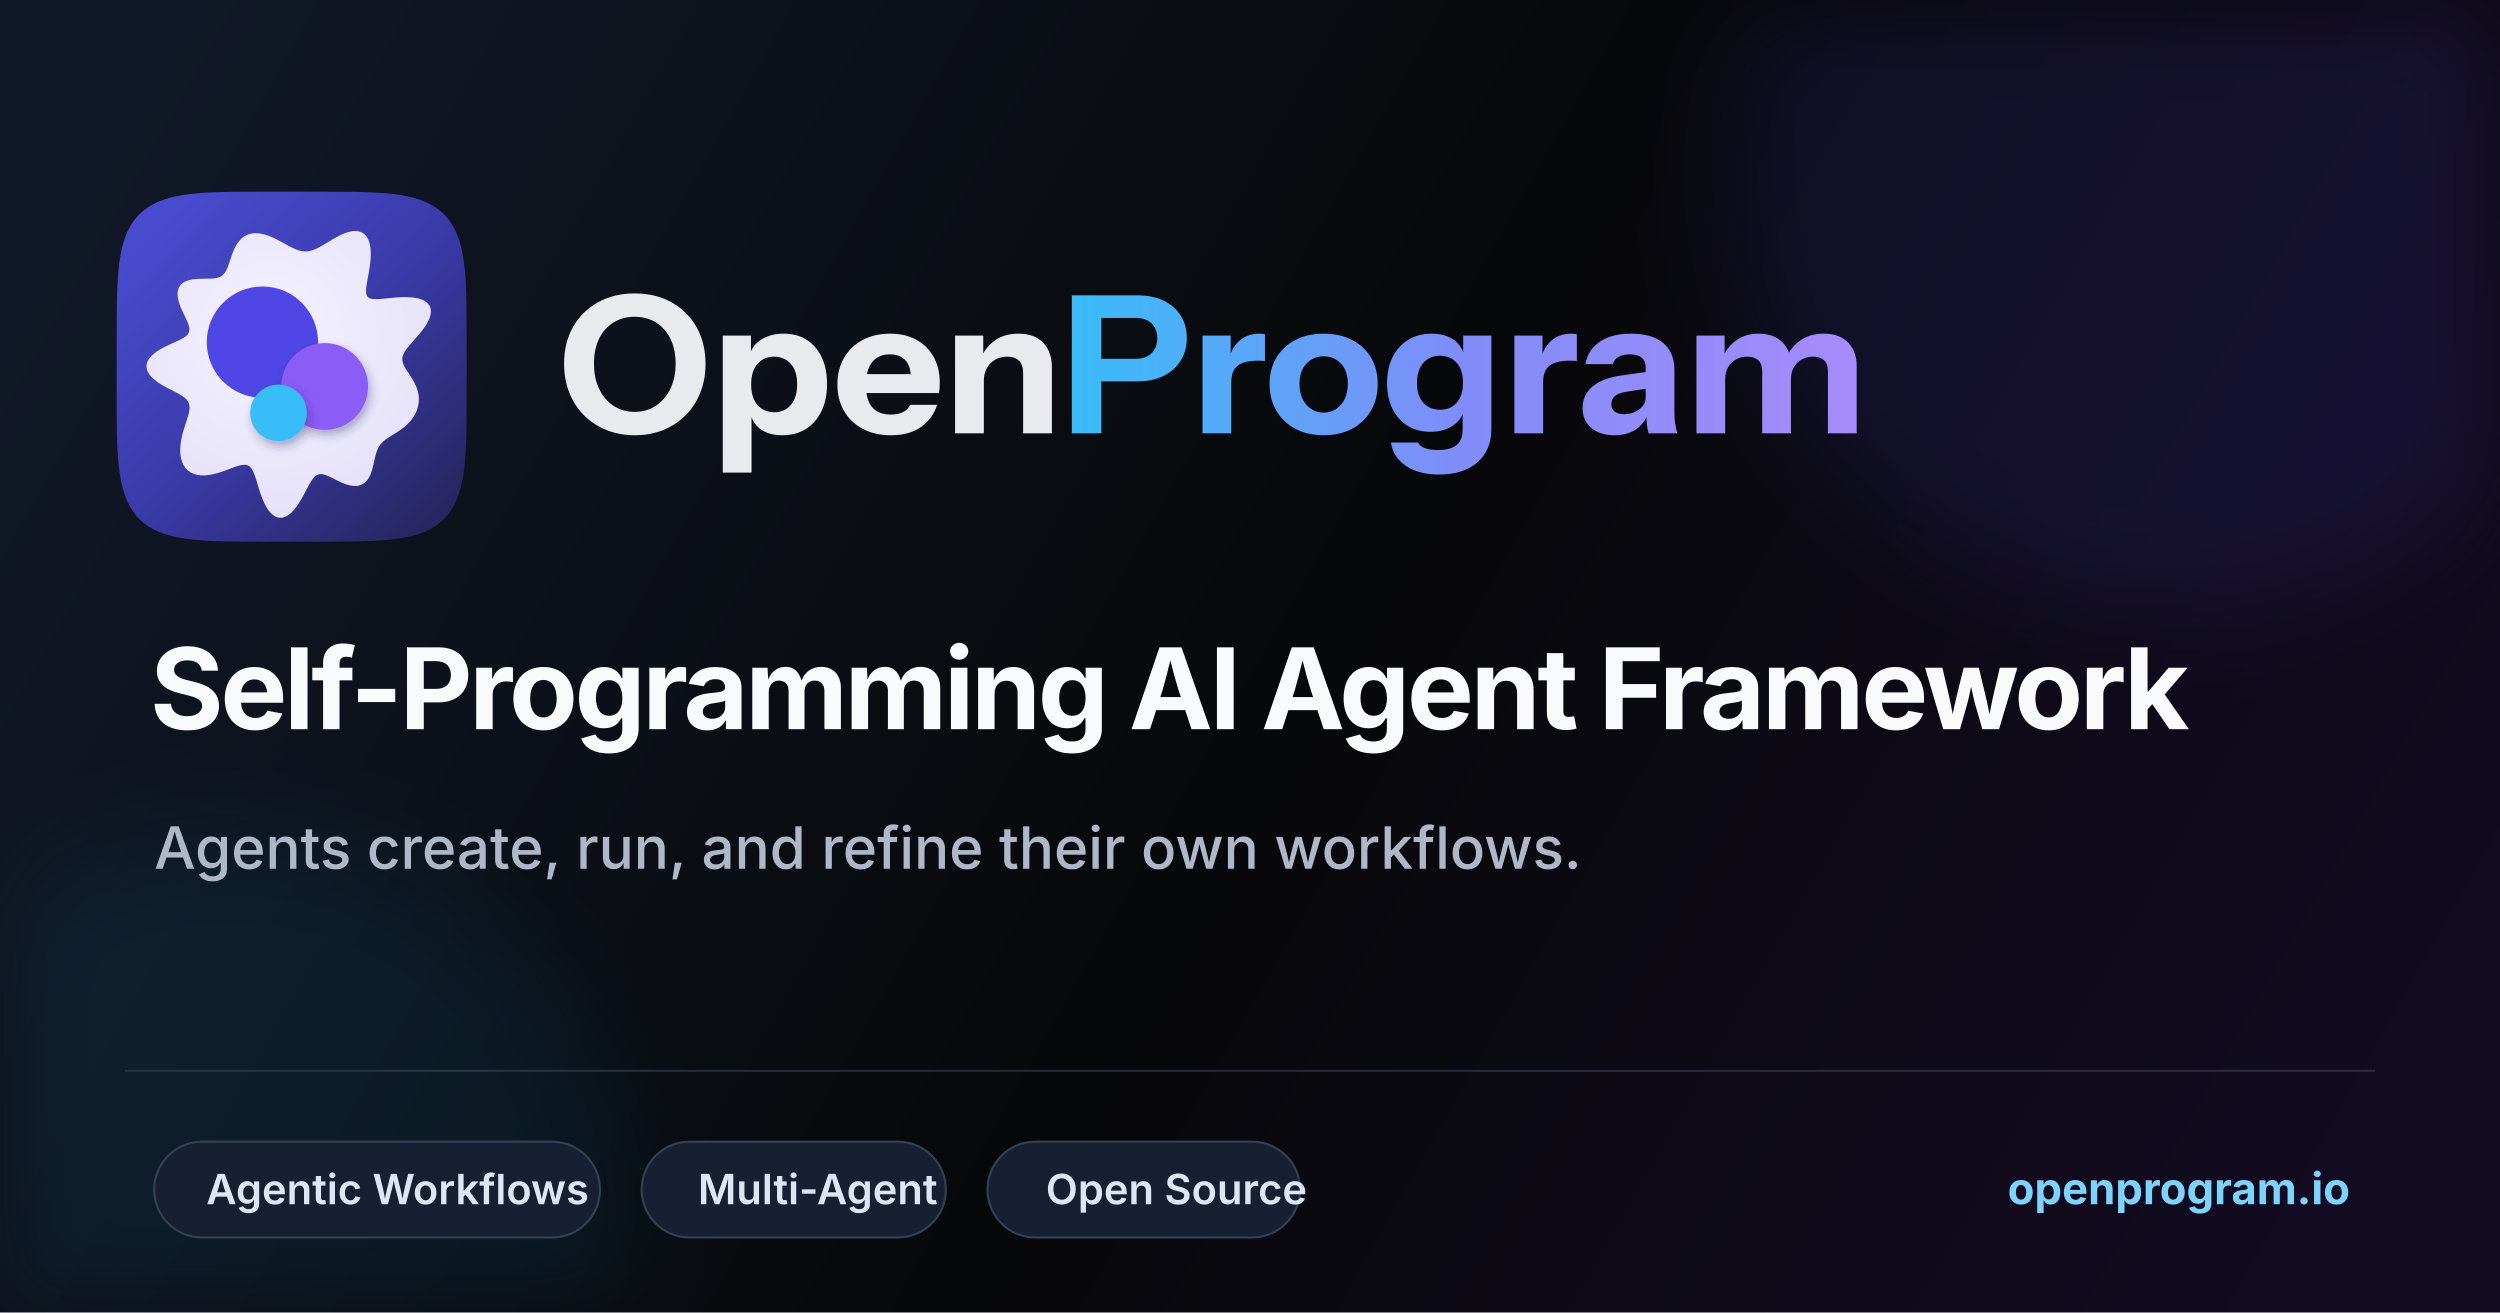
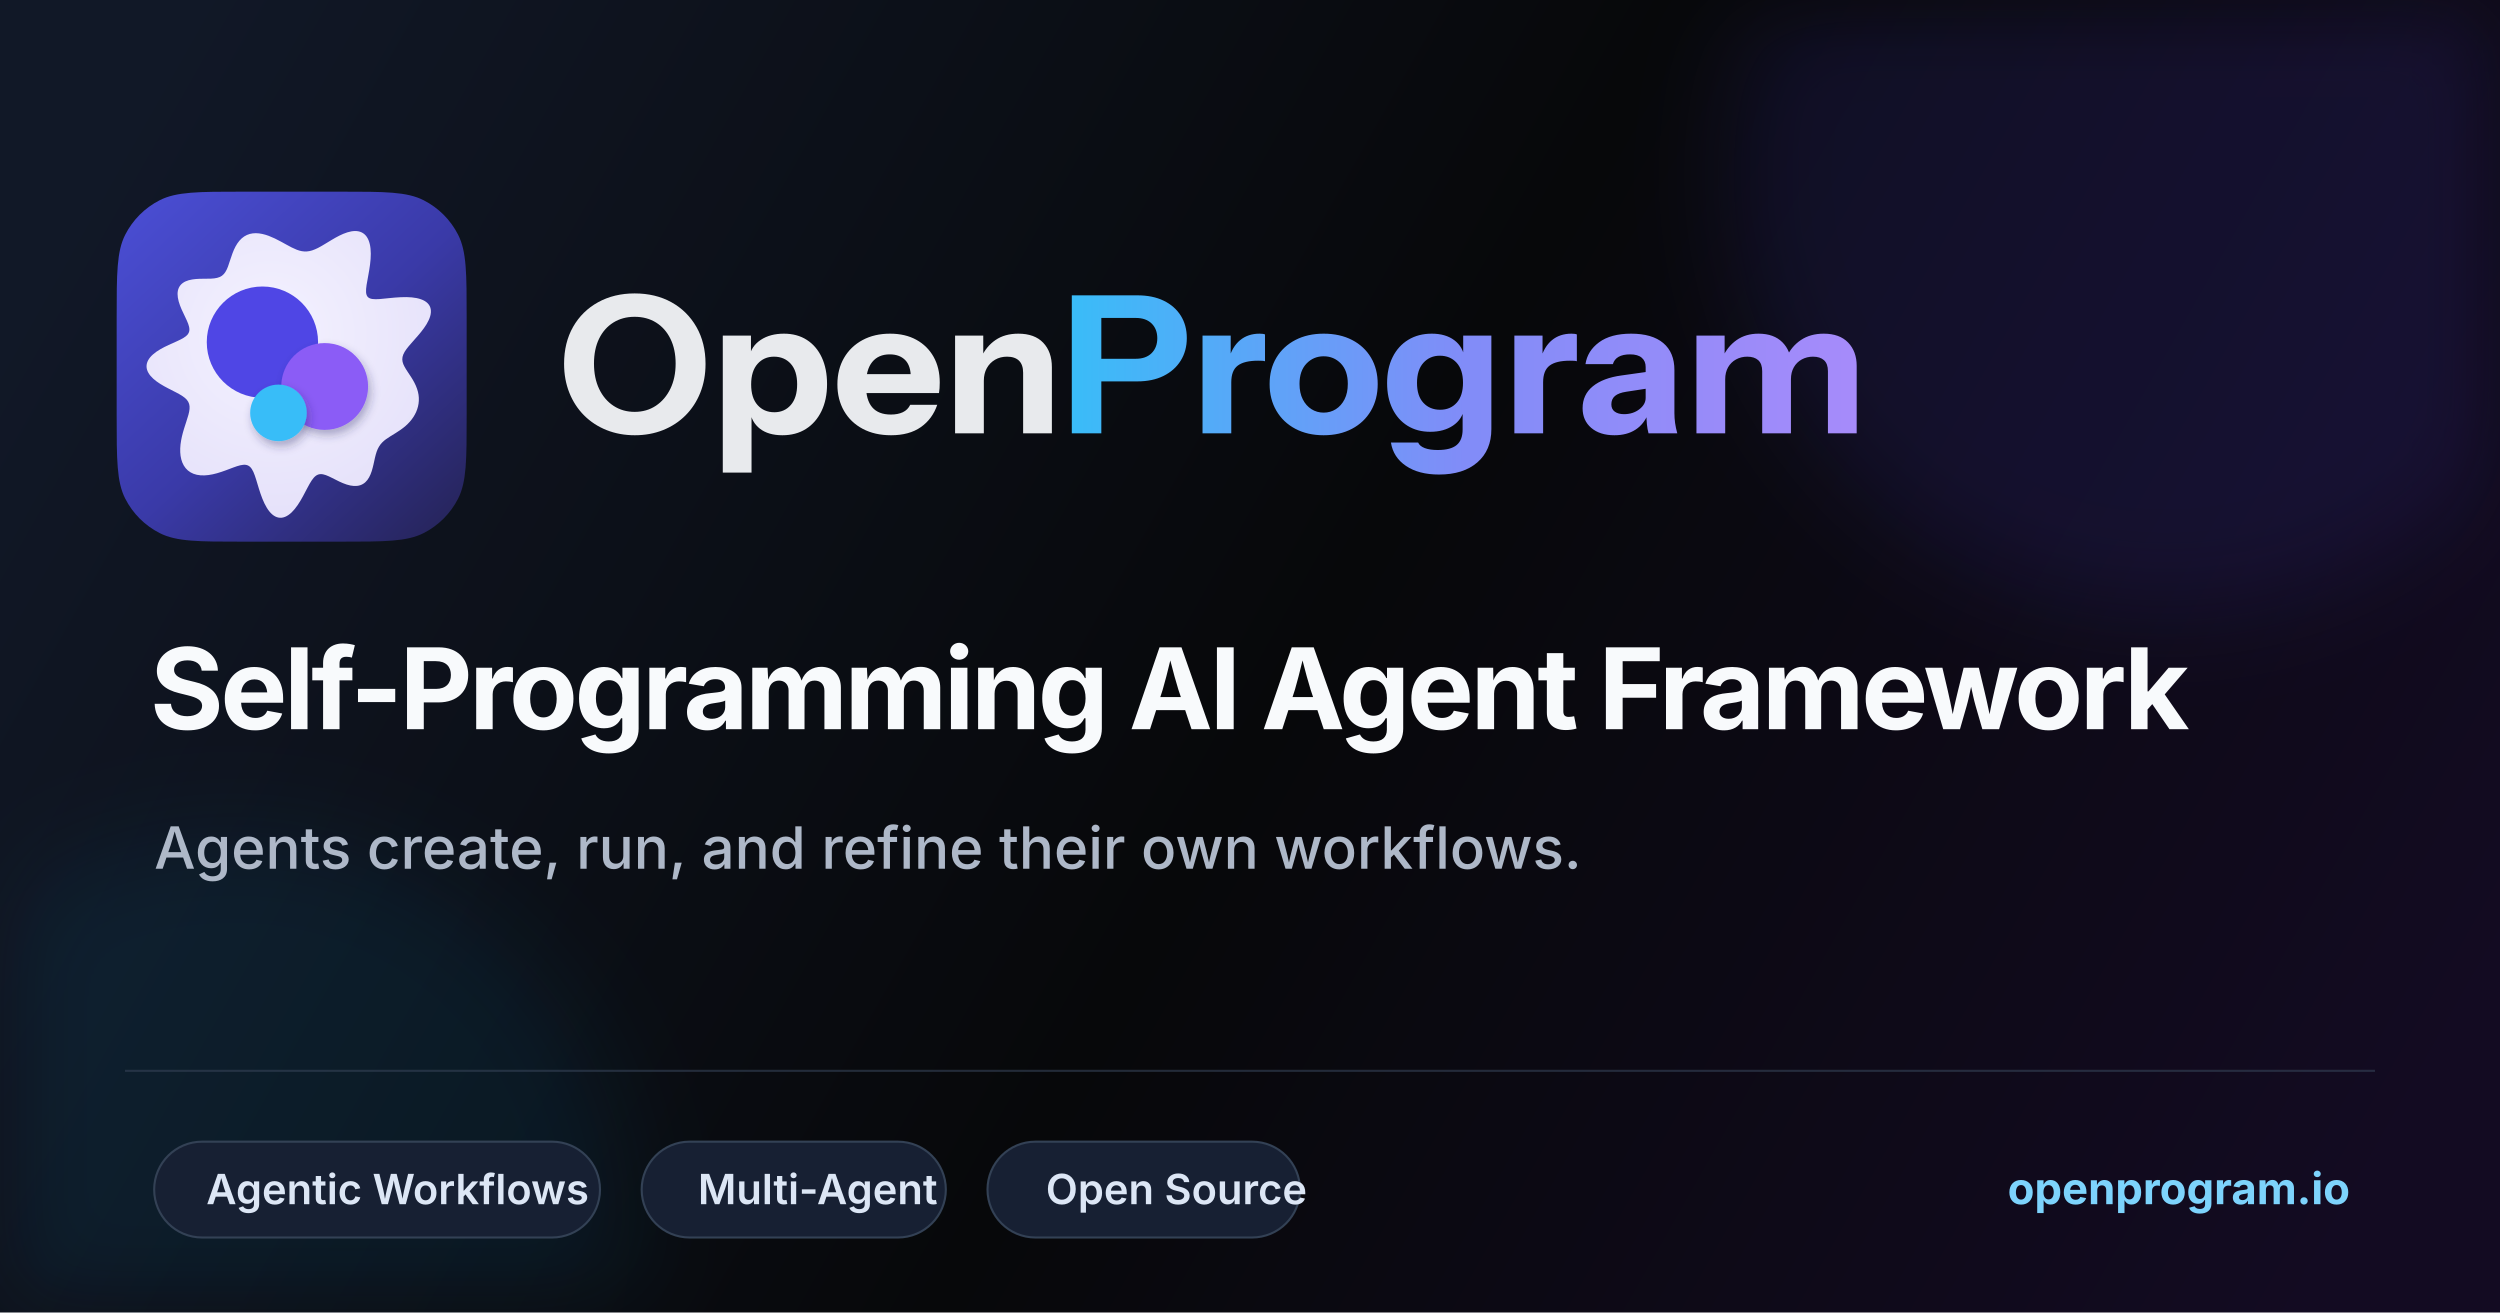
<svg xmlns="http://www.w3.org/2000/svg" width="1200" height="630" viewBox="0 0 1200 630" role="img" aria-labelledby="title desc">
  <defs>
    <linearGradient id="bg" x1="80" y1="20" x2="1120" y2="610" gradientUnits="userSpaceOnUse">
      <stop stop-color="#111827" />
      <stop offset="0.52" stop-color="#07080A" />
      <stop offset="1" stop-color="#130B22" />
    </linearGradient>
    <filter id="glow" x="-50%" y="-50%" width="200%" height="200%">
      <feGaussianBlur stdDeviation="24" />
    </filter>
    <linearGradient id="card-tile" x1="120" y1="90" x2="930" y2="960" gradientUnits="userSpaceOnUse">
      <stop offset="0" stop-color="#4B4FD6" />
      <stop offset="0.5" stop-color="#3A3AA8" />
      <stop offset="1" stop-color="#23214F" />
    </linearGradient>
    <radialGradient id="card-cell" cx="130.2" cy="160.1" r="85.6" gradientUnits="userSpaceOnUse">
      <stop offset="0" stop-color="#F4F2FF" />
      <stop offset="1" stop-color="#E6E2FA" />
    </radialGradient>
    <filter id="card-ds" x="-40%" y="-40%" width="180%" height="180%">
      <feDropShadow dx="1.22" dy="2.45" stdDeviation="2.24" flood-color="#2a2560" flood-opacity="0.35" />
    </filter>
    <linearGradient id="card-wm" x1="509.9" y1="0" x2="896.2" y2="0" gradientUnits="userSpaceOnUse">
      <stop offset="0" stop-color="#38BDF8" />
      <stop offset="0.5" stop-color="#818CF8" />
      <stop offset="1" stop-color="#A78BFA" />
    </linearGradient>
  </defs>
  <rect width="1200" height="630" fill="url(#bg)" />
  <circle cx="1040" cy="84" r="210" fill="#4F46E5" opacity="0.12" filter="url(#glow)" />
  <circle cx="112" cy="590" r="190" fill="#0EA5E9" opacity="0.08" filter="url(#glow)" />
  <path d="M60 514H1140" stroke="#334155" opacity="0.62" />
-   <path d="M924.0 512.0 L923.9 624.8 L923.5 660.9 L922.9 687.0 L922.0 708.2 L920.8 726.3 L919.4 742.2 L917.7 756.5 L915.8 769.6 L913.6 781.5 L911.2 792.6 L908.4 802.8 L905.4 812.4 L902.1 821.4 L898.5 829.8 L894.7 837.7 L890.5 845.1 L886.0 852.1 L881.2 858.7 L876.1 864.9 L870.7 870.7 L864.9 876.1 L858.7 881.2 L852.1 886.0 L845.1 890.5 L837.7 894.7 L829.8 898.5 L821.4 902.1 L812.4 905.4 L802.8 908.4 L792.6 911.2 L781.5 913.6 L769.6 915.8 L756.5 917.7 L742.2 919.4 L726.3 920.8 L708.2 922.0 L687.0 922.9 L660.9 923.5 L624.8 923.9 L512.0 924.0 L399.2 923.9 L363.1 923.5 L337.0 922.9 L315.8 922.0 L297.7 920.8 L281.8 919.4 L267.5 917.7 L254.4 915.8 L242.5 913.6 L231.4 911.2 L221.2 908.4 L211.6 905.4 L202.6 902.1 L194.2 898.5 L186.3 894.7 L178.9 890.5 L171.9 886.0 L165.3 881.2 L159.1 876.1 L153.3 870.7 L147.9 864.9 L142.8 858.7 L138.0 852.1 L133.5 845.1 L129.3 837.7 L125.5 829.8 L121.9 821.4 L118.6 812.4 L115.6 802.8 L112.8 792.6 L110.4 781.5 L108.2 769.6 L106.3 756.5 L104.6 742.2 L103.2 726.3 L102.0 708.2 L101.1 687.0 L100.5 660.9 L100.1 624.8 L100.0 512.0 L100.1 399.2 L100.5 363.1 L101.1 337.0 L102.0 315.8 L103.2 297.7 L104.6 281.8 L106.3 267.5 L108.2 254.4 L110.4 242.5 L112.8 231.4 L115.6 221.2 L118.6 211.6 L121.9 202.6 L125.5 194.2 L129.3 186.3 L133.5 178.9 L138.0 171.9 L142.8 165.3 L147.9 159.1 L153.3 153.3 L159.1 147.9 L165.3 142.8 L171.9 138.0 L178.9 133.5 L186.3 129.3 L194.2 125.5 L202.6 121.9 L211.6 118.6 L221.2 115.6 L231.4 112.8 L242.5 110.4 L254.4 108.2 L267.5 106.3 L281.8 104.6 L297.7 103.2 L315.8 102.0 L337.0 101.1 L363.1 100.5 L399.2 100.1 L512.0 100.0 L624.8 100.1 L660.9 100.5 L687.0 101.1 L708.2 102.0 L726.3 103.2 L742.2 104.6 L756.5 106.3 L769.6 108.2 L781.5 110.4 L792.6 112.8 L802.8 115.6 L812.4 118.6 L821.4 121.9 L829.8 125.5 L837.7 129.3 L845.1 133.5 L852.1 138.0 L858.7 142.8 L864.9 147.9 L870.7 153.3 L876.1 159.1 L881.2 165.3 L886.0 171.9 L890.5 178.9 L894.7 186.3 L898.5 194.2 L902.1 202.6 L905.4 211.6 L908.4 221.2 L911.2 231.4 L913.6 242.5 L915.8 254.4 L917.7 267.5 L919.4 281.8 L920.8 297.7 L922.0 315.8 L922.9 337.0 L923.5 363.1 L923.9 399.2Z" transform="translate(35.612 71.612) scale(0.20388)" fill="url(#card-tile)" />
+   <path d="M627.36 100c103.83 0 155.75 0 195.41 20.21a185.4 185.4 0 0 1 81.02 81.02c20.21 39.66 20.21 91.58 20.21 195.41L924 627.36c0 103.83 0 155.75 -20.21 195.41a185.4 185.4 0 0 1 -81.02 81.02c-39.66 20.21 -91.58 20.21 -195.41 20.21L396.64 924c-103.83 0 -155.75 0 -195.41 -20.21a185.4 185.4 0 0 1 -81.02 -81.02c-20.21 -39.66 -20.21 -91.58 -20.21 -195.41L100 396.64c0 -103.83 0 -155.75 20.21 -195.41a185.4 185.4 0 0 1 81.02 -81.02c39.66 -20.21 91.58 -20.21 195.41 -20.21Z" transform="translate(35.612 71.612) scale(0.20388)" fill="url(#card-tile)" />
  <path d="M202.08 159.37C201.09 160.60 200.04 161.79 199.04 162.91C198.04 164.03 197.09 165.09 196.27 166.08C195.45 167.07 194.75 167.99 194.23 168.86C193.72 169.73 193.37 170.55 193.21 171.34C193.05 172.14 193.07 172.91 193.24 173.68C193.41 174.44 193.73 175.21 194.16 176.00C194.58 176.79 195.09 177.59 195.65 178.43C196.20 179.26 196.79 180.13 197.36 181.02C197.93 181.91 198.47 182.83 198.95 183.76C199.44 184.70 199.85 185.65 200.18 186.61C200.51 187.57 200.75 188.54 200.90 189.50C201.04 190.46 201.09 191.42 201.04 192.36C201.00 193.30 200.86 194.22 200.64 195.12C200.42 196.02 200.12 196.90 199.75 197.75C199.37 198.59 198.93 199.41 198.41 200.20C197.90 200.98 197.33 201.73 196.70 202.44C196.07 203.15 195.39 203.82 194.67 204.46C193.94 205.09 193.17 205.68 192.38 206.24C191.60 206.80 190.78 207.33 189.97 207.83C189.16 208.34 188.35 208.82 187.57 209.31C186.78 209.79 186.03 210.27 185.33 210.78C184.63 211.30 183.99 211.83 183.41 212.43C182.84 213.02 182.34 213.67 181.91 214.40C181.47 215.12 181.11 215.92 180.80 216.80C180.49 217.68 180.24 218.64 180.00 219.65C179.76 220.67 179.54 221.74 179.30 222.83C179.05 223.92 178.78 225.03 178.44 226.10C178.10 227.16 177.69 228.19 177.18 229.11C176.68 230.02 176.07 230.83 175.35 231.48C174.63 232.13 173.79 232.62 172.86 232.92C171.93 233.22 170.90 233.33 169.81 233.26C168.71 233.19 167.56 232.95 166.38 232.57C165.20 232.19 164.00 231.68 162.83 231.13C161.67 230.57 160.53 229.98 159.45 229.43C158.37 228.89 157.35 228.40 156.42 228.06C155.48 227.73 154.61 227.54 153.82 227.58C153.03 227.62 152.30 227.88 151.61 228.38C150.92 228.88 150.28 229.63 149.63 230.59C148.98 231.55 148.33 232.72 147.64 234.02C146.95 235.32 146.23 236.75 145.44 238.19C144.66 239.63 143.81 241.08 142.90 242.41C141.99 243.75 141.02 244.95 140.00 245.93C138.98 246.91 137.92 247.65 136.85 248.08C135.78 248.52 134.71 248.64 133.66 248.44C132.62 248.24 131.61 247.72 130.66 246.91C129.72 246.10 128.85 245.01 128.06 243.72C127.27 242.43 126.57 240.95 125.95 239.40C125.32 237.84 124.78 236.21 124.29 234.63C123.80 233.05 123.36 231.51 122.93 230.13C122.50 228.75 122.08 227.52 121.62 226.51C121.15 225.50 120.65 224.70 120.06 224.14C119.47 223.58 118.80 223.25 118.02 223.13C117.24 223.01 116.36 223.10 115.36 223.33C114.37 223.56 113.26 223.93 112.07 224.37C110.88 224.81 109.60 225.32 108.27 225.80C106.94 226.29 105.56 226.76 104.18 227.15C102.80 227.54 101.42 227.85 100.08 228.02C98.74 228.20 97.45 228.25 96.24 228.15C95.03 228.06 93.90 227.81 92.89 227.42C91.87 227.02 90.96 226.48 90.18 225.82C89.40 225.15 88.75 224.35 88.22 223.45C87.69 222.55 87.29 221.55 87.01 220.47C86.72 219.39 86.56 218.24 86.51 217.04C86.46 215.85 86.51 214.61 86.65 213.35C86.80 212.10 87.02 210.83 87.31 209.57C87.60 208.30 87.95 207.05 88.32 205.84C88.69 204.62 89.08 203.44 89.45 202.31C89.82 201.19 90.17 200.11 90.44 199.11C90.71 198.11 90.91 197.17 90.98 196.30C91.05 195.44 91.00 194.64 90.79 193.91C90.58 193.18 90.20 192.51 89.66 191.87C89.11 191.24 88.39 190.65 87.50 190.07C86.62 189.48 85.58 188.91 84.44 188.32C83.29 187.72 82.04 187.11 80.77 186.44C79.49 185.78 78.19 185.07 76.96 184.30C75.73 183.53 74.58 182.70 73.60 181.81C72.62 180.92 71.81 179.98 71.25 179.00C70.69 178.02 70.37 177.01 70.34 176.00C70.31 174.99 70.56 173.97 71.08 172.99C71.60 172.01 72.38 171.06 73.38 170.17C74.37 169.28 75.56 168.45 76.86 167.69C78.16 166.92 79.56 166.23 80.95 165.59C82.33 164.95 83.70 164.36 84.94 163.79C86.18 163.23 87.29 162.68 88.19 162.12C89.10 161.55 89.79 160.96 90.25 160.31C90.70 159.66 90.92 158.94 90.91 158.13C90.91 157.33 90.69 156.42 90.33 155.43C89.96 154.43 89.45 153.33 88.89 152.17C88.32 151.00 87.71 149.76 87.16 148.49C86.61 147.23 86.12 145.94 85.77 144.69C85.43 143.44 85.23 142.23 85.23 141.11C85.24 139.99 85.44 138.97 85.86 138.09C86.27 137.21 86.90 136.46 87.70 135.87C88.50 135.27 89.48 134.83 90.56 134.52C91.65 134.21 92.85 134.03 94.08 133.92C95.31 133.82 96.58 133.80 97.80 133.80C99.02 133.79 100.20 133.80 101.28 133.75C102.37 133.70 103.36 133.59 104.23 133.37C105.11 133.16 105.87 132.83 106.52 132.37C107.17 131.90 107.71 131.30 108.18 130.56C108.65 129.83 109.05 128.96 109.42 127.99C109.78 127.03 110.12 125.96 110.47 124.86C110.83 123.76 111.20 122.61 111.63 121.49C112.05 120.37 112.53 119.28 113.08 118.26C113.63 117.25 114.25 116.32 114.95 115.51C115.64 114.71 116.41 114.02 117.25 113.48C118.08 112.94 118.98 112.55 119.91 112.29C120.85 112.04 121.83 111.92 122.83 111.93C123.83 111.94 124.85 112.07 125.88 112.29C126.90 112.51 127.92 112.82 128.93 113.19C129.93 113.57 130.93 114.00 131.90 114.46C132.87 114.93 133.82 115.42 134.74 115.92C135.67 116.42 136.57 116.92 137.44 117.40C138.32 117.89 139.17 118.35 140.00 118.77C140.83 119.19 141.65 119.56 142.45 119.87C143.26 120.18 144.05 120.42 144.85 120.56C145.65 120.70 146.45 120.76 147.28 120.70C148.11 120.64 148.95 120.47 149.84 120.19C150.73 119.90 151.66 119.50 152.64 119.01C153.62 118.51 154.65 117.91 155.74 117.25C156.83 116.60 157.98 115.88 159.18 115.17C160.38 114.45 161.62 113.74 162.89 113.11C164.15 112.48 165.44 111.93 166.70 111.54C167.96 111.14 169.20 110.91 170.36 110.89C171.52 110.87 172.61 111.08 173.56 111.53C174.52 111.98 175.34 112.69 176.01 113.63C176.67 114.58 177.17 115.77 177.49 117.15C177.82 118.52 177.97 120.09 177.98 121.76C177.99 123.43 177.85 125.20 177.62 126.97C177.40 128.74 177.09 130.50 176.78 132.17C176.47 133.83 176.17 135.38 175.96 136.76C175.75 138.13 175.64 139.32 175.71 140.29C175.79 141.25 176.04 142.00 176.53 142.53C177.02 143.05 177.75 143.37 178.71 143.52C179.68 143.66 180.89 143.65 182.29 143.55C183.70 143.45 185.30 143.26 187.01 143.08C188.72 142.91 190.53 142.74 192.34 142.66C194.15 142.57 195.94 142.58 197.61 142.74C199.28 142.89 200.81 143.20 202.11 143.67C203.42 144.13 204.49 144.77 205.27 145.56C206.06 146.35 206.55 147.30 206.74 148.35C206.94 149.41 206.84 150.58 206.49 151.80C206.14 153.02 205.53 154.30 204.77 155.58C204.00 156.86 203.07 158.13 202.08 159.37Z" fill="url(#card-cell)" />
  <circle cx="125.96" cy="164.23" r="26.71" fill="#4F46E5" />
  <circle cx="155.85" cy="185.51" r="20.83" fill="#8B5CF6" filter="url(#card-ds)" />
  <circle cx="133.66" cy="198.19" r="13.58" fill="#38BDF8" filter="url(#card-ds)" />
  <path d="M304.708 208.92Q297.348 208.92 291.138 206.436Q284.928 203.952 280.374 199.398Q275.82 194.844 273.29 188.542Q270.76 182.24 270.76 174.604Q270.76 164.484 275.084 156.894Q279.408 149.304 287.09 145.072Q294.772 140.84 304.616 140.84Q314.644 140.84 322.28 145.072Q329.916 149.304 334.286 156.94Q338.656 164.576 338.656 174.696Q338.656 182.24 336.126 188.542Q333.596 194.844 329.042 199.398Q324.488 203.952 318.278 206.436Q312.068 208.92 304.708 208.92ZM304.616 197.696Q310.412 197.696 314.828 194.752Q319.244 191.808 321.774 186.61Q324.304 181.412 324.304 174.512Q324.304 167.704 321.82 162.644Q319.336 157.584 314.92 154.824Q310.504 152.064 304.616 152.064Q298.82 152.064 294.404 154.824Q289.988 157.584 287.55 162.598Q285.112 167.612 285.112 174.512Q285.112 181.504 287.596 186.702Q290.08 191.9 294.496 194.798Q298.912 197.696 304.616 197.696ZM375.548 208.92Q368.832 208.92 364.784 205.792Q360.736 202.664 360.0 197.236L360.736 197.144V226.86H346.936V161.08H360.46V171.476L359.632 171.292Q360.644 166.14 365.152 163.15Q369.66 160.16 376.284 160.16Q382.632 160.16 387.278 163.15Q391.924 166.14 394.454 171.568Q396.984 176.996 396.984 184.356Q396.984 191.808 394.316 197.328Q391.648 202.848 386.864 205.884Q382.08 208.92 375.548 208.92ZM371.684 197.88Q376.56 197.88 379.596 194.384Q382.632 190.888 382.632 184.448Q382.632 178.008 379.55 174.604Q376.468 171.2 371.5 171.2Q366.716 171.2 363.634 174.65Q360.552 178.1 360.552 184.54Q360.552 190.98 363.634 194.43Q366.716 197.88 371.684 197.88ZM427.712 208.92Q419.892 208.92 414.096 205.838Q408.3 202.756 405.126 197.236Q401.952 191.716 401.952 184.54Q401.952 177.272 405.126 171.798Q408.3 166.324 414.004 163.242Q419.708 160.16 427.252 160.16Q434.52 160.16 439.856 163.104Q445.192 166.048 448.136 171.292Q451.08 176.536 451.08 183.62Q451.08 185.092 450.988 186.334Q450.896 187.576 450.712 188.68H410.048V179.572H439.58L437.188 181.228Q437.188 175.524 434.474 172.81Q431.76 170.096 427.068 170.096Q421.64 170.096 418.65 173.776Q415.66 177.456 415.66 184.816Q415.66 191.992 418.65 195.488Q421.64 198.984 427.62 198.984Q430.932 198.984 433.324 197.88Q435.716 196.776 436.912 194.292H449.884Q447.584 201.1 442.018 205.01Q436.452 208.92 427.712 208.92ZM458.44 208.0V161.08H471.964V172.12H472.24V208.0ZM491.1 208.0V178.928Q491.1 175.064 489.122 173.132Q487.144 171.2 483.372 171.2Q480.152 171.2 477.622 172.672Q475.092 174.144 473.666 176.72Q472.24 179.296 472.24 182.792L471.044 171.476Q473.344 166.324 477.806 163.242Q482.268 160.16 488.8 160.16Q496.62 160.16 500.76 164.53Q504.9 168.9 504.9 176.26V208.0Z" fill="#E8EAED" />
  <path d="M514.468 208.0V141.76H545.932Q553.292 141.76 558.582 144.336Q563.872 146.912 566.77 151.512Q569.668 156.112 569.668 162.276Q569.668 168.44 566.724 173.132Q563.78 177.824 558.49 180.446Q553.2 183.068 545.932 183.068H525.692V172.212H545.196Q550.072 172.212 552.786 169.498Q555.5 166.784 555.5 162.368Q555.5 157.952 552.786 155.284Q550.072 152.616 545.196 152.616H528.636V208.0ZM577.212 208.0V161.08H590.736V172.12H591.012V208.0ZM591.012 183.528 589.816 172.396Q591.472 166.416 595.244 163.288Q599.016 160.16 604.628 160.16Q606.376 160.16 607.204 160.528V173.408Q606.744 173.224 605.916 173.178Q605.088 173.132 603.892 173.132Q597.268 173.132 594.14 175.478Q591.012 177.824 591.012 183.528ZM635.356 208.92Q627.628 208.92 621.786 205.838Q615.944 202.756 612.678 197.19Q609.412 191.624 609.412 184.356Q609.412 177.088 612.678 171.66Q615.944 166.232 621.786 163.196Q627.628 160.16 635.356 160.16Q643.176 160.16 649.018 163.196Q654.86 166.232 658.08 171.66Q661.3 177.088 661.3 184.356Q661.3 191.624 658.034 197.19Q654.768 202.756 648.926 205.838Q643.084 208.92 635.356 208.92ZM635.356 198.064Q638.576 198.064 641.198 196.408Q643.82 194.752 645.384 191.67Q646.948 188.588 646.948 184.264Q646.948 177.916 643.59 174.466Q640.232 171.016 635.356 171.016Q630.48 171.016 627.122 174.512Q623.764 178.008 623.764 184.264Q623.764 188.588 625.328 191.67Q626.892 194.752 629.514 196.408Q632.136 198.064 635.356 198.064ZM690.74 227.78Q680.988 227.78 674.87 223.64Q668.752 219.5 667.648 212.416H680.712Q681.448 214.164 683.886 215.084Q686.324 216.004 690.096 216.004Q696.352 216.004 699.204 213.612Q702.056 211.22 702.056 206.16V195.948L702.792 196.132Q701.872 201.284 697.456 204.274Q693.04 207.264 686.508 207.264Q680.252 207.264 675.606 204.366Q670.96 201.468 668.384 196.224Q665.808 190.98 665.808 183.896Q665.808 176.72 668.476 171.384Q671.144 166.048 675.974 163.104Q680.804 160.16 687.244 160.16Q693.868 160.16 698.054 163.288Q702.24 166.416 702.976 171.844L702.332 171.936V161.08H715.856V205.976Q715.856 216.096 709.14 221.938Q702.424 227.78 690.74 227.78ZM691.292 196.684Q696.168 196.684 699.204 193.326Q702.24 189.968 702.24 183.712Q702.24 177.456 699.158 174.098Q696.076 170.74 691.108 170.74Q686.324 170.74 683.242 174.144Q680.16 177.548 680.16 183.804Q680.16 190.06 683.242 193.372Q686.324 196.684 691.292 196.684ZM726.896 208.0V161.08H740.42V172.12H740.696V208.0ZM740.696 183.528 739.5 172.396Q741.156 166.416 744.928 163.288Q748.7 160.16 754.312 160.16Q756.06 160.16 756.888 160.528V173.408Q756.428 173.224 755.6 173.178Q754.772 173.132 753.576 173.132Q746.952 173.132 743.824 175.478Q740.696 177.824 740.696 183.528ZM791.296 208.0Q790.744 205.976 790.514 203.676Q790.284 201.376 790.284 198.34H789.916V176.168Q789.916 173.316 788.03 171.706Q786.144 170.096 782.464 170.096Q778.968 170.096 776.898 171.292Q774.828 172.488 774.184 174.788H761.028Q761.948 168.44 767.56 164.3Q773.172 160.16 782.924 160.16Q793.044 160.16 798.38 164.668Q803.716 169.176 803.716 177.64V198.34Q803.716 200.64 804.038 202.986Q804.36 205.332 805.096 208.0ZM774.92 208.92Q767.928 208.92 763.788 205.378Q759.648 201.836 759.648 195.948Q759.648 189.416 764.57 185.414Q769.492 181.412 778.324 180.216L792.032 178.284V186.288L780.624 188.036Q776.944 188.588 775.196 190.06Q773.448 191.532 773.448 194.108Q773.448 196.408 775.104 197.604Q776.76 198.8 779.52 198.8Q783.844 198.8 786.88 196.454Q789.916 194.108 789.916 190.98L791.204 198.34Q789.18 203.584 785.04 206.252Q780.9 208.92 774.92 208.92ZM814.296 208.0V161.08H827.82V172.12H828.096V208.0ZM845.852 208.0V178.192Q845.852 174.604 843.966 172.902Q842.08 171.2 838.676 171.2Q835.732 171.2 833.294 172.534Q830.856 173.868 829.476 176.306Q828.096 178.744 828.096 182.056L826.9 171.476Q829.2 166.324 833.57 163.242Q837.94 160.16 844.104 160.16Q851.464 160.16 855.558 164.3Q859.652 168.44 859.652 174.696V208.0ZM877.408 208.0V178.192Q877.408 174.604 875.522 172.902Q873.636 171.2 870.232 171.2Q867.288 171.2 864.85 172.534Q862.412 173.868 861.032 176.306Q859.652 178.744 859.652 182.056L857.536 171.476Q859.836 166.324 864.39 163.242Q868.944 160.16 875.384 160.16Q883.02 160.16 887.114 164.438Q891.208 168.716 891.208 175.616V208.0Z" fill="url(#card-wm)" />
  <text x="72" y="350" fill="#F8FAFC" font-family="Inter, Arial, sans-serif" font-size="54" font-weight="700" letter-spacing="-1.6">Self-Programming AI Agent Framework</text>
  <text x="74" y="417" fill="#AEB8C8" font-family="Inter, Arial, sans-serif" font-size="28" font-weight="460">Agents create, run, and refine their own workflows.</text>
  <g font-family="Inter, Arial, sans-serif" font-size="20" font-weight="620" fill="#DCE6F5">
    <rect x="74" y="548" width="214" height="46" rx="23" fill="#172033" stroke="#334155" />
    <text x="99" y="578">Agentic Workflows</text>
    <rect x="308" y="548" width="146" height="46" rx="23" fill="#172033" stroke="#334155" />
    <text x="335" y="578">Multi-Agent</text>
    <rect x="474" y="548" width="150" height="46" rx="23" fill="#172033" stroke="#334155" />
    <text x="502" y="578">Open Source</text>
  </g>
  <text x="1128" y="578" text-anchor="end" fill="#7DD3FC" font-family="Inter, Arial, sans-serif" font-size="21" font-weight="650">openprogram.io</text>
</svg>
